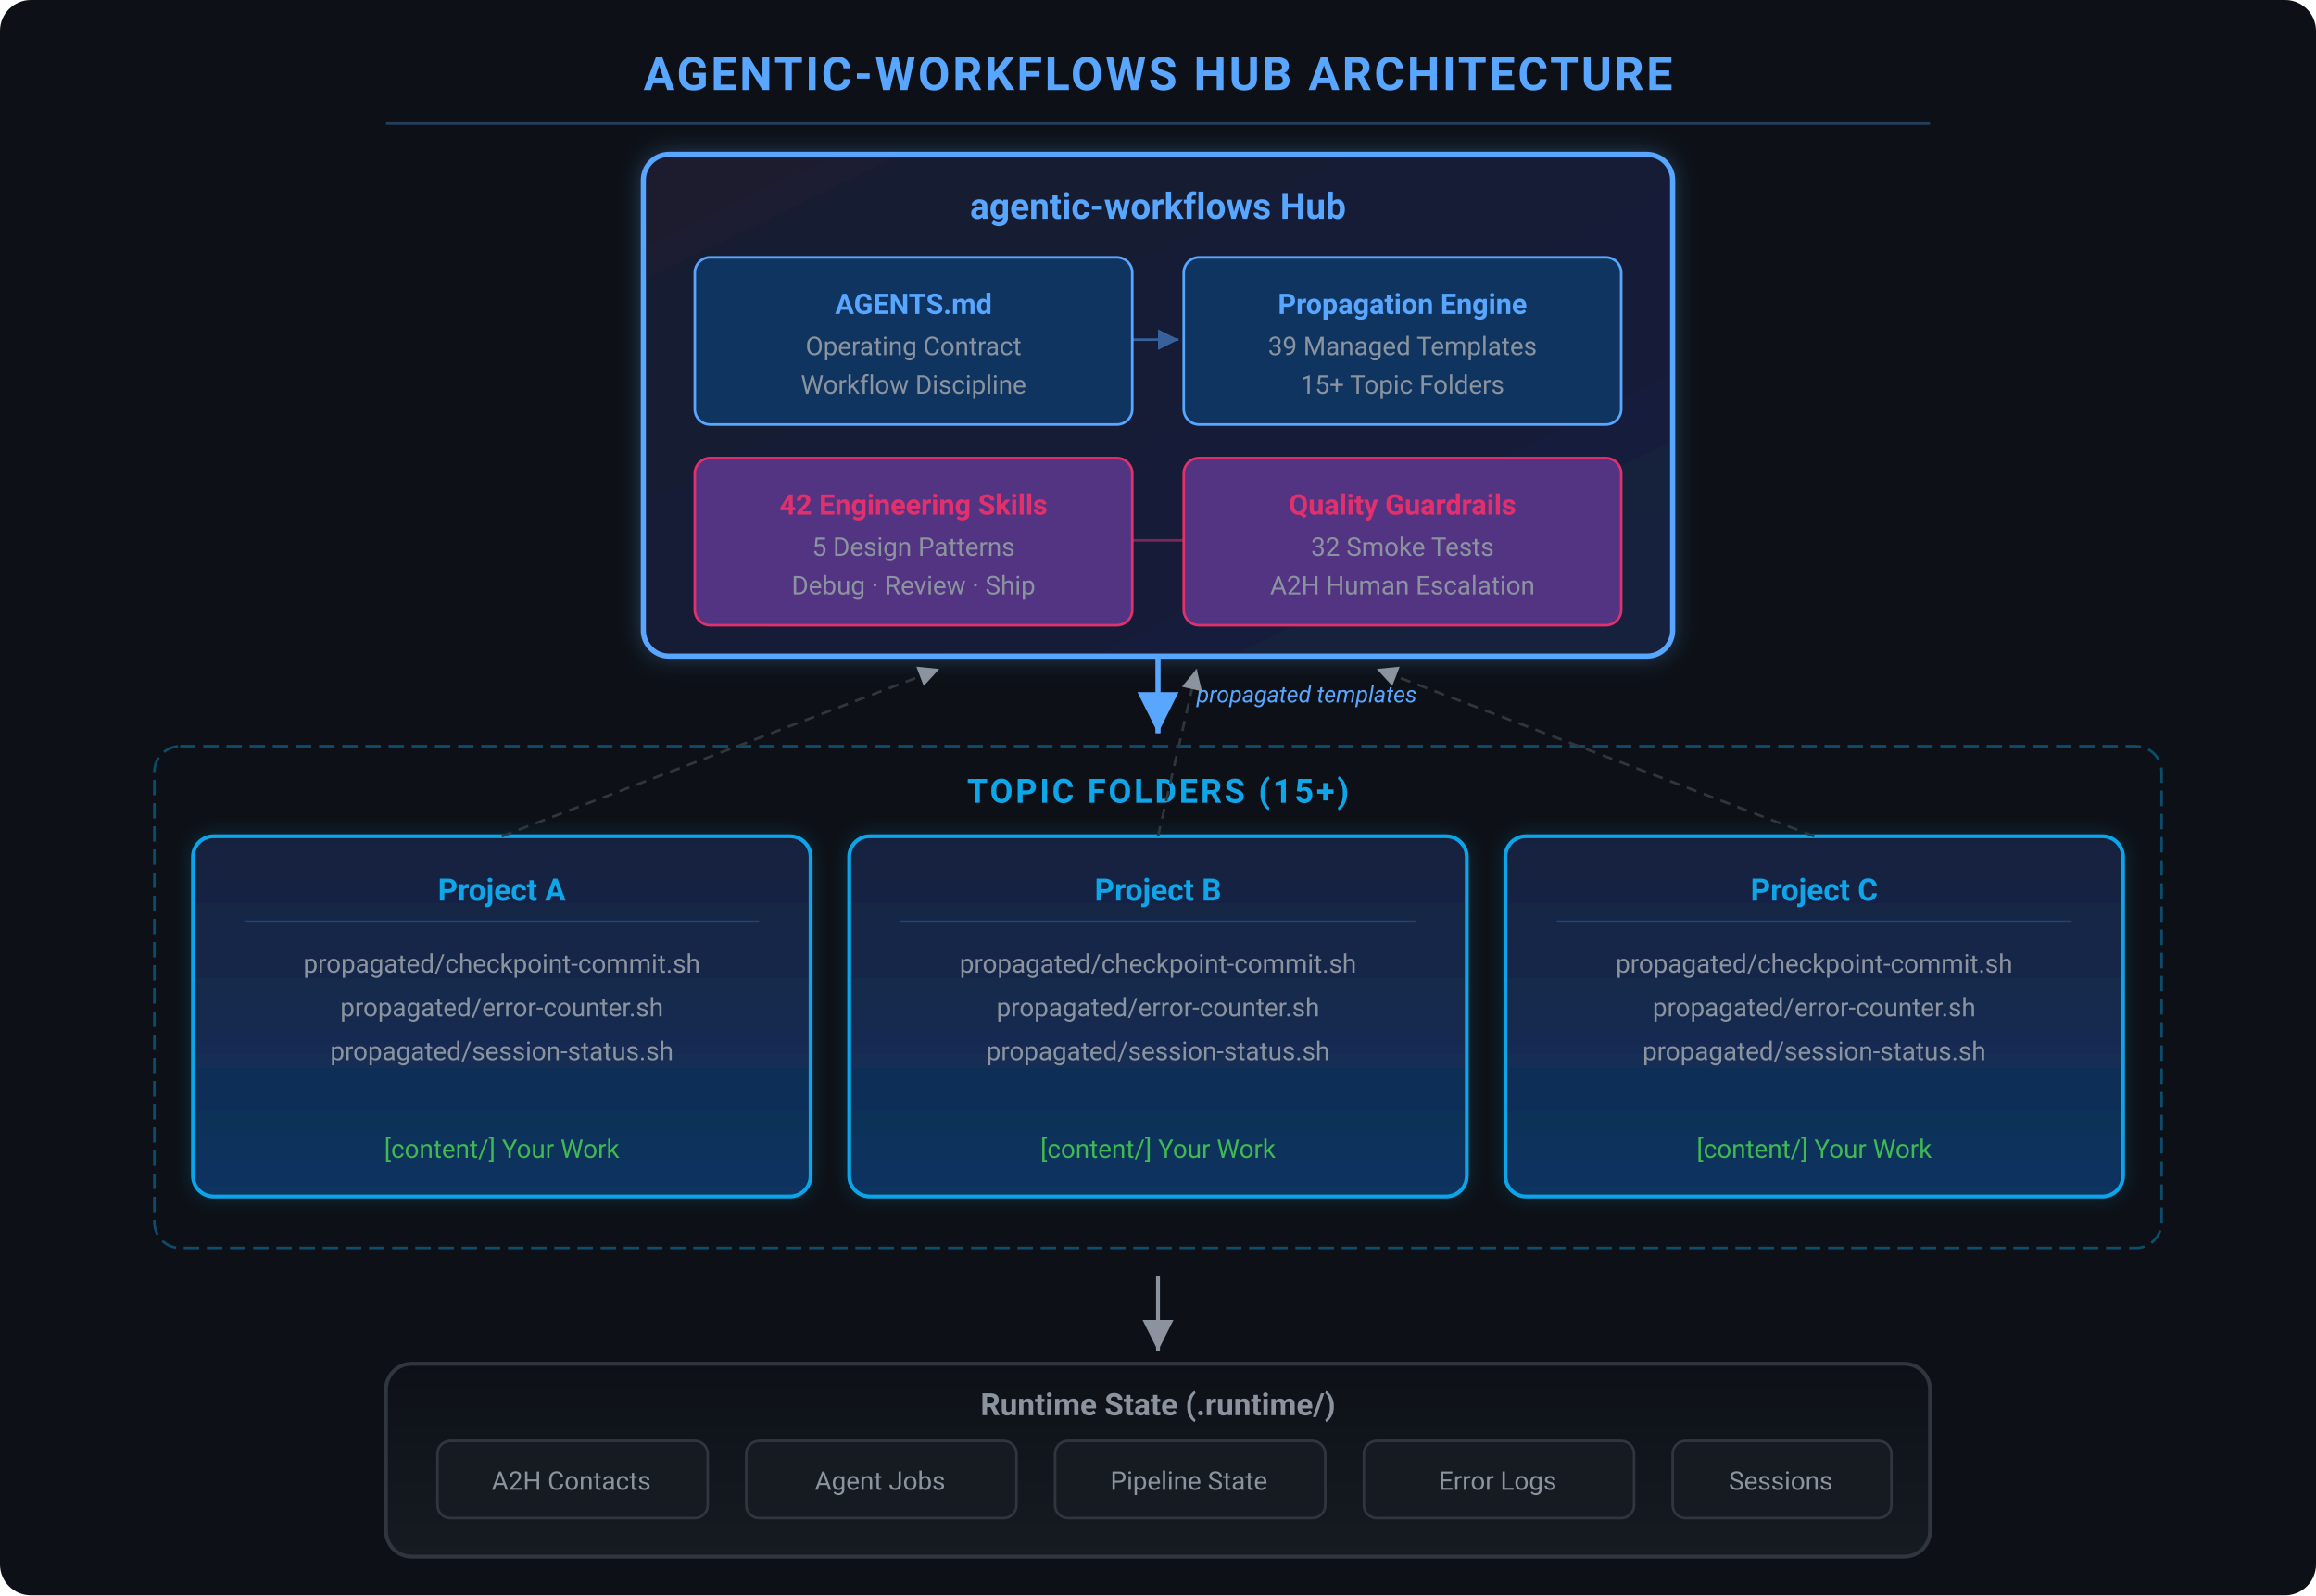
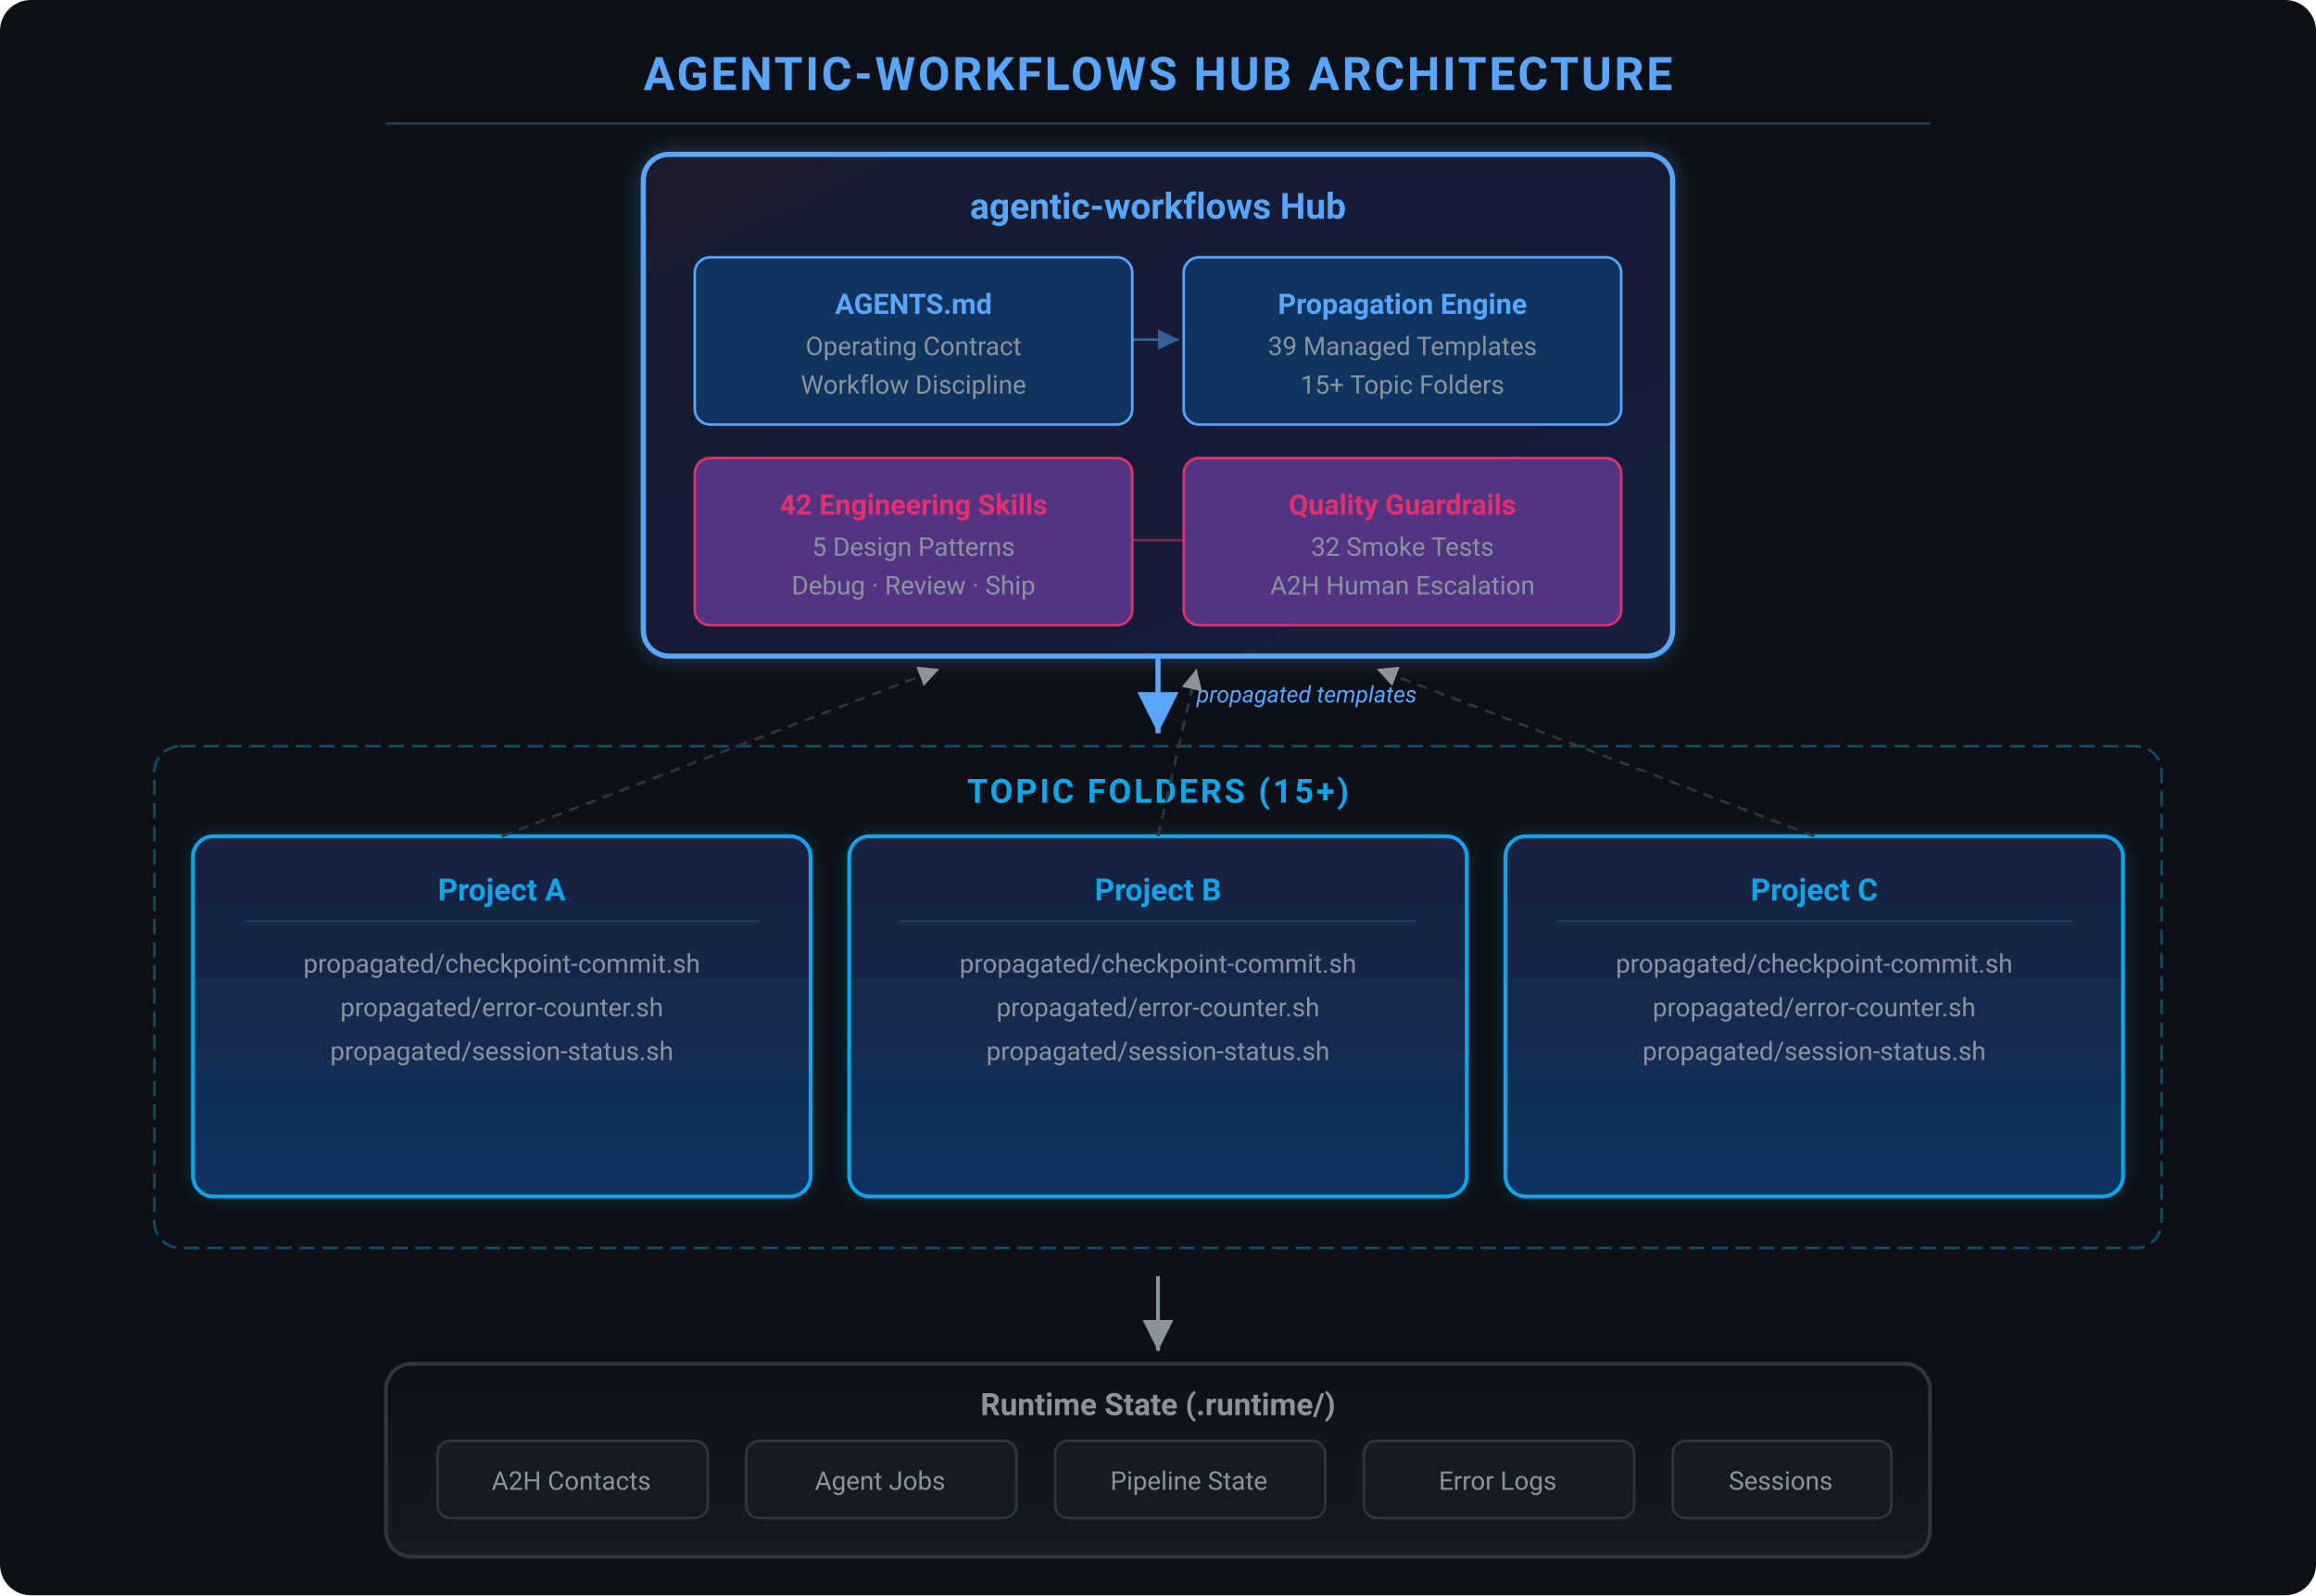
<svg xmlns="http://www.w3.org/2000/svg" viewBox="0 0 900 620" width="100%" height="100%" style="max-width:900px; background:#0d1117; border-radius:12px; font-family:-apple-system,BlinkMacSystemFont,'Segoe UI',Roboto,sans-serif;">
  <defs>
    <linearGradient id="hubGrad" x1="0%" y1="0%" x2="100%" y2="100%">
      <stop offset="0%" stop-color="#1a1a2e" />
      <stop offset="100%" stop-color="#16213e" />
    </linearGradient>
    <linearGradient id="topicGrad" x1="0%" y1="0%" x2="0%" y2="100%">
      <stop offset="0%" stop-color="#16213e" />
      <stop offset="100%" stop-color="#0f3460" />
    </linearGradient>
    <linearGradient id="runtimeGrad" x1="0%" y1="0%" x2="0%" y2="100%">
      <stop offset="0%" stop-color="#0d1117" />
      <stop offset="100%" stop-color="#161b22" />
    </linearGradient>
    <filter id="glow">
      <feDropShadow dx="0" dy="0" stdDeviation="4" flood-color="#58a6ff" flood-opacity="0.3" />
    </filter>
    <filter id="glowTopic">
      <feDropShadow dx="0" dy="0" stdDeviation="3" flood-color="#0ea5e9" flood-opacity="0.2" />
    </filter>
    <marker id="arrowT" viewBox="0 0 10 10" refX="10" refY="5" markerWidth="8" markerHeight="8" orient="auto">
      <path d="M 0 0 L 10 5 L 0 10 z" fill="#58a6ff" />
    </marker>
    <marker id="arrowB" viewBox="0 0 10 10" refX="10" refY="5" markerWidth="8" markerHeight="8" orient="auto">
      <path d="M 0 0 L 10 5 L 0 10 z" fill="#8b949e" />
    </marker>
  </defs>
  <rect width="900" height="620" rx="12" fill="#0d1117" />
  <text x="450" y="35" fill="#58a6ff" font-size="18" font-weight="bold" text-anchor="middle" letter-spacing="1">AGENTIC-WORKFLOWS HUB ARCHITECTURE</text>
  <line x1="150" y1="48" x2="750" y2="48" stroke="#58a6ff" stroke-width="1" opacity="0.3" />
  <rect x="250" y="60" width="400" height="195" rx="10" fill="url(#hubGrad)" stroke="#58a6ff" stroke-width="2" filter="url(#glow)" />
  <text x="450" y="85" fill="#58a6ff" font-size="14" font-weight="bold" text-anchor="middle">agentic-workflows Hub</text>
  <rect x="270" y="100" width="170" height="65" rx="6" fill="#0f3460" stroke="#58a6ff" stroke-width="1" />
  <text x="355" y="122" fill="#58a6ff" font-size="11" font-weight="bold" text-anchor="middle">AGENTS.md</text>
  <text x="355" y="138" fill="#8b949e" font-size="10" text-anchor="middle">Operating Contract</text>
  <text x="355" y="153" fill="#8b949e" font-size="10" text-anchor="middle">Workflow Discipline</text>
  <rect x="460" y="100" width="170" height="65" rx="6" fill="#0f3460" stroke="#58a6ff" stroke-width="1" />
  <text x="545" y="122" fill="#58a6ff" font-size="11" font-weight="bold" text-anchor="middle">Propagation Engine</text>
  <text x="545" y="138" fill="#8b949e" font-size="10" text-anchor="middle">39 Managed Templates</text>
  <text x="545" y="153" fill="#8b949e" font-size="10" text-anchor="middle">15+ Topic Folders</text>
  <rect x="270" y="178" width="170" height="65" rx="6" fill="#533483" stroke="#e1306c" stroke-width="1" />
  <text x="355" y="200" fill="#e1306c" font-size="11" font-weight="bold" text-anchor="middle">42 Engineering Skills</text>
  <text x="355" y="216" fill="#8b949e" font-size="10" text-anchor="middle">5 Design Patterns</text>
  <text x="355" y="231" fill="#8b949e" font-size="10" text-anchor="middle">Debug · Review · Ship</text>
  <rect x="460" y="178" width="170" height="65" rx="6" fill="#533483" stroke="#e1306c" stroke-width="1" />
  <text x="545" y="200" fill="#e1306c" font-size="11" font-weight="bold" text-anchor="middle">Quality Guardrails</text>
  <text x="545" y="216" fill="#8b949e" font-size="10" text-anchor="middle">32 Smoke Tests</text>
  <text x="545" y="231" fill="#8b949e" font-size="10" text-anchor="middle">A2H Human Escalation</text>
  <line x1="440" y1="132" x2="458" y2="132" stroke="#58a6ff" stroke-width="1" opacity="0.5" marker-end="url(#arrowT)" />
  <line x1="440" y1="210" x2="460" y2="210" stroke="#e1306c" stroke-width="1" opacity="0.5" />
  <line x1="450" y1="255" x2="450" y2="285" stroke="#58a6ff" stroke-width="2" marker-end="url(#arrowT)" />
  <text x="465" y="273" fill="#58a6ff" font-size="9" font-style="italic">propagated templates</text>
  <rect x="60" y="290" width="780" height="195" rx="10" fill="none" stroke="#0ea5e9" stroke-width="1" stroke-dasharray="6,3" opacity="0.4" />
  <text x="450" y="312" fill="#0ea5e9" font-size="13" font-weight="bold" text-anchor="middle" letter-spacing="1">TOPIC FOLDERS (15+)</text>
  <rect x="75" y="325" width="240" height="140" rx="8" fill="url(#topicGrad)" stroke="#0ea5e9" stroke-width="1.5" filter="url(#glowTopic)" />
  <text x="195" y="350" fill="#0ea5e9" font-size="12" font-weight="bold" text-anchor="middle">Project A</text>
  <line x1="95" y1="358" x2="295" y2="358" stroke="#0ea5e9" stroke-width="0.5" opacity="0.3" />
  <text x="195" y="378" fill="#8b949e" font-size="10" text-anchor="middle">propagated/checkpoint-commit.sh</text>
  <text x="195" y="395" fill="#8b949e" font-size="10" text-anchor="middle">propagated/error-counter.sh</text>
  <text x="195" y="412" fill="#8b949e" font-size="10" text-anchor="middle">propagated/session-status.sh</text>
-   <text x="195" y="450" fill="#3fb950" font-size="10" text-anchor="middle">[content/] Your Work</text>
  <rect x="330" y="325" width="240" height="140" rx="8" fill="url(#topicGrad)" stroke="#0ea5e9" stroke-width="1.5" filter="url(#glowTopic)" />
  <text x="450" y="350" fill="#0ea5e9" font-size="12" font-weight="bold" text-anchor="middle">Project B</text>
  <line x1="350" y1="358" x2="550" y2="358" stroke="#0ea5e9" stroke-width="0.5" opacity="0.3" />
  <text x="450" y="378" fill="#8b949e" font-size="10" text-anchor="middle">propagated/checkpoint-commit.sh</text>
  <text x="450" y="395" fill="#8b949e" font-size="10" text-anchor="middle">propagated/error-counter.sh</text>
  <text x="450" y="412" fill="#8b949e" font-size="10" text-anchor="middle">propagated/session-status.sh</text>
-   <text x="450" y="450" fill="#3fb950" font-size="10" text-anchor="middle">[content/] Your Work</text>
  <rect x="585" y="325" width="240" height="140" rx="8" fill="url(#topicGrad)" stroke="#0ea5e9" stroke-width="1.5" filter="url(#glowTopic)" />
  <text x="705" y="350" fill="#0ea5e9" font-size="12" font-weight="bold" text-anchor="middle">Project C</text>
  <line x1="605" y1="358" x2="805" y2="358" stroke="#0ea5e9" stroke-width="0.5" opacity="0.3" />
  <text x="705" y="378" fill="#8b949e" font-size="10" text-anchor="middle">propagated/checkpoint-commit.sh</text>
  <text x="705" y="395" fill="#8b949e" font-size="10" text-anchor="middle">propagated/error-counter.sh</text>
  <text x="705" y="412" fill="#8b949e" font-size="10" text-anchor="middle">propagated/session-status.sh</text>
-   <text x="705" y="450" fill="#3fb950" font-size="10" text-anchor="middle">[content/] Your Work</text>
  <line x1="195" y1="325" x2="365" y2="260" stroke="#30363d" stroke-width="1" stroke-dasharray="4,3" marker-end="url(#arrowB)" />
  <line x1="450" y1="325" x2="465" y2="260" stroke="#30363d" stroke-width="1" stroke-dasharray="4,3" marker-end="url(#arrowB)" />
  <line x1="705" y1="325" x2="535" y2="260" stroke="#30363d" stroke-width="1" stroke-dasharray="4,3" marker-end="url(#arrowB)" />
  <line x1="450" y1="496" x2="450" y2="525" stroke="#8b949e" stroke-width="1.5" marker-end="url(#arrowB)" />
  <rect x="150" y="530" width="600" height="75" rx="10" fill="url(#runtimeGrad)" stroke="#30363d" stroke-width="1.5" />
  <text x="450" y="550" fill="#8b949e" font-size="12" font-weight="bold" text-anchor="middle">Runtime State (.runtime/)</text>
  <rect x="170" y="560" width="105" height="30" rx="5" fill="#161b22" stroke="#30363d" stroke-width="1" />
  <text x="222" y="579" fill="#8b949e" font-size="10" text-anchor="middle">A2H Contacts</text>
  <rect x="290" y="560" width="105" height="30" rx="5" fill="#161b22" stroke="#30363d" stroke-width="1" />
  <text x="342" y="579" fill="#8b949e" font-size="10" text-anchor="middle">Agent Jobs</text>
  <rect x="410" y="560" width="105" height="30" rx="5" fill="#161b22" stroke="#30363d" stroke-width="1" />
  <text x="462" y="579" fill="#8b949e" font-size="10" text-anchor="middle">Pipeline State</text>
  <rect x="530" y="560" width="105" height="30" rx="5" fill="#161b22" stroke="#30363d" stroke-width="1" />
  <text x="582" y="579" fill="#8b949e" font-size="10" text-anchor="middle">Error Logs</text>
  <rect x="650" y="560" width="85" height="30" rx="5" fill="#161b22" stroke="#30363d" stroke-width="1" />
  <text x="692" y="579" fill="#8b949e" font-size="10" text-anchor="middle">Sessions</text>
</svg>
